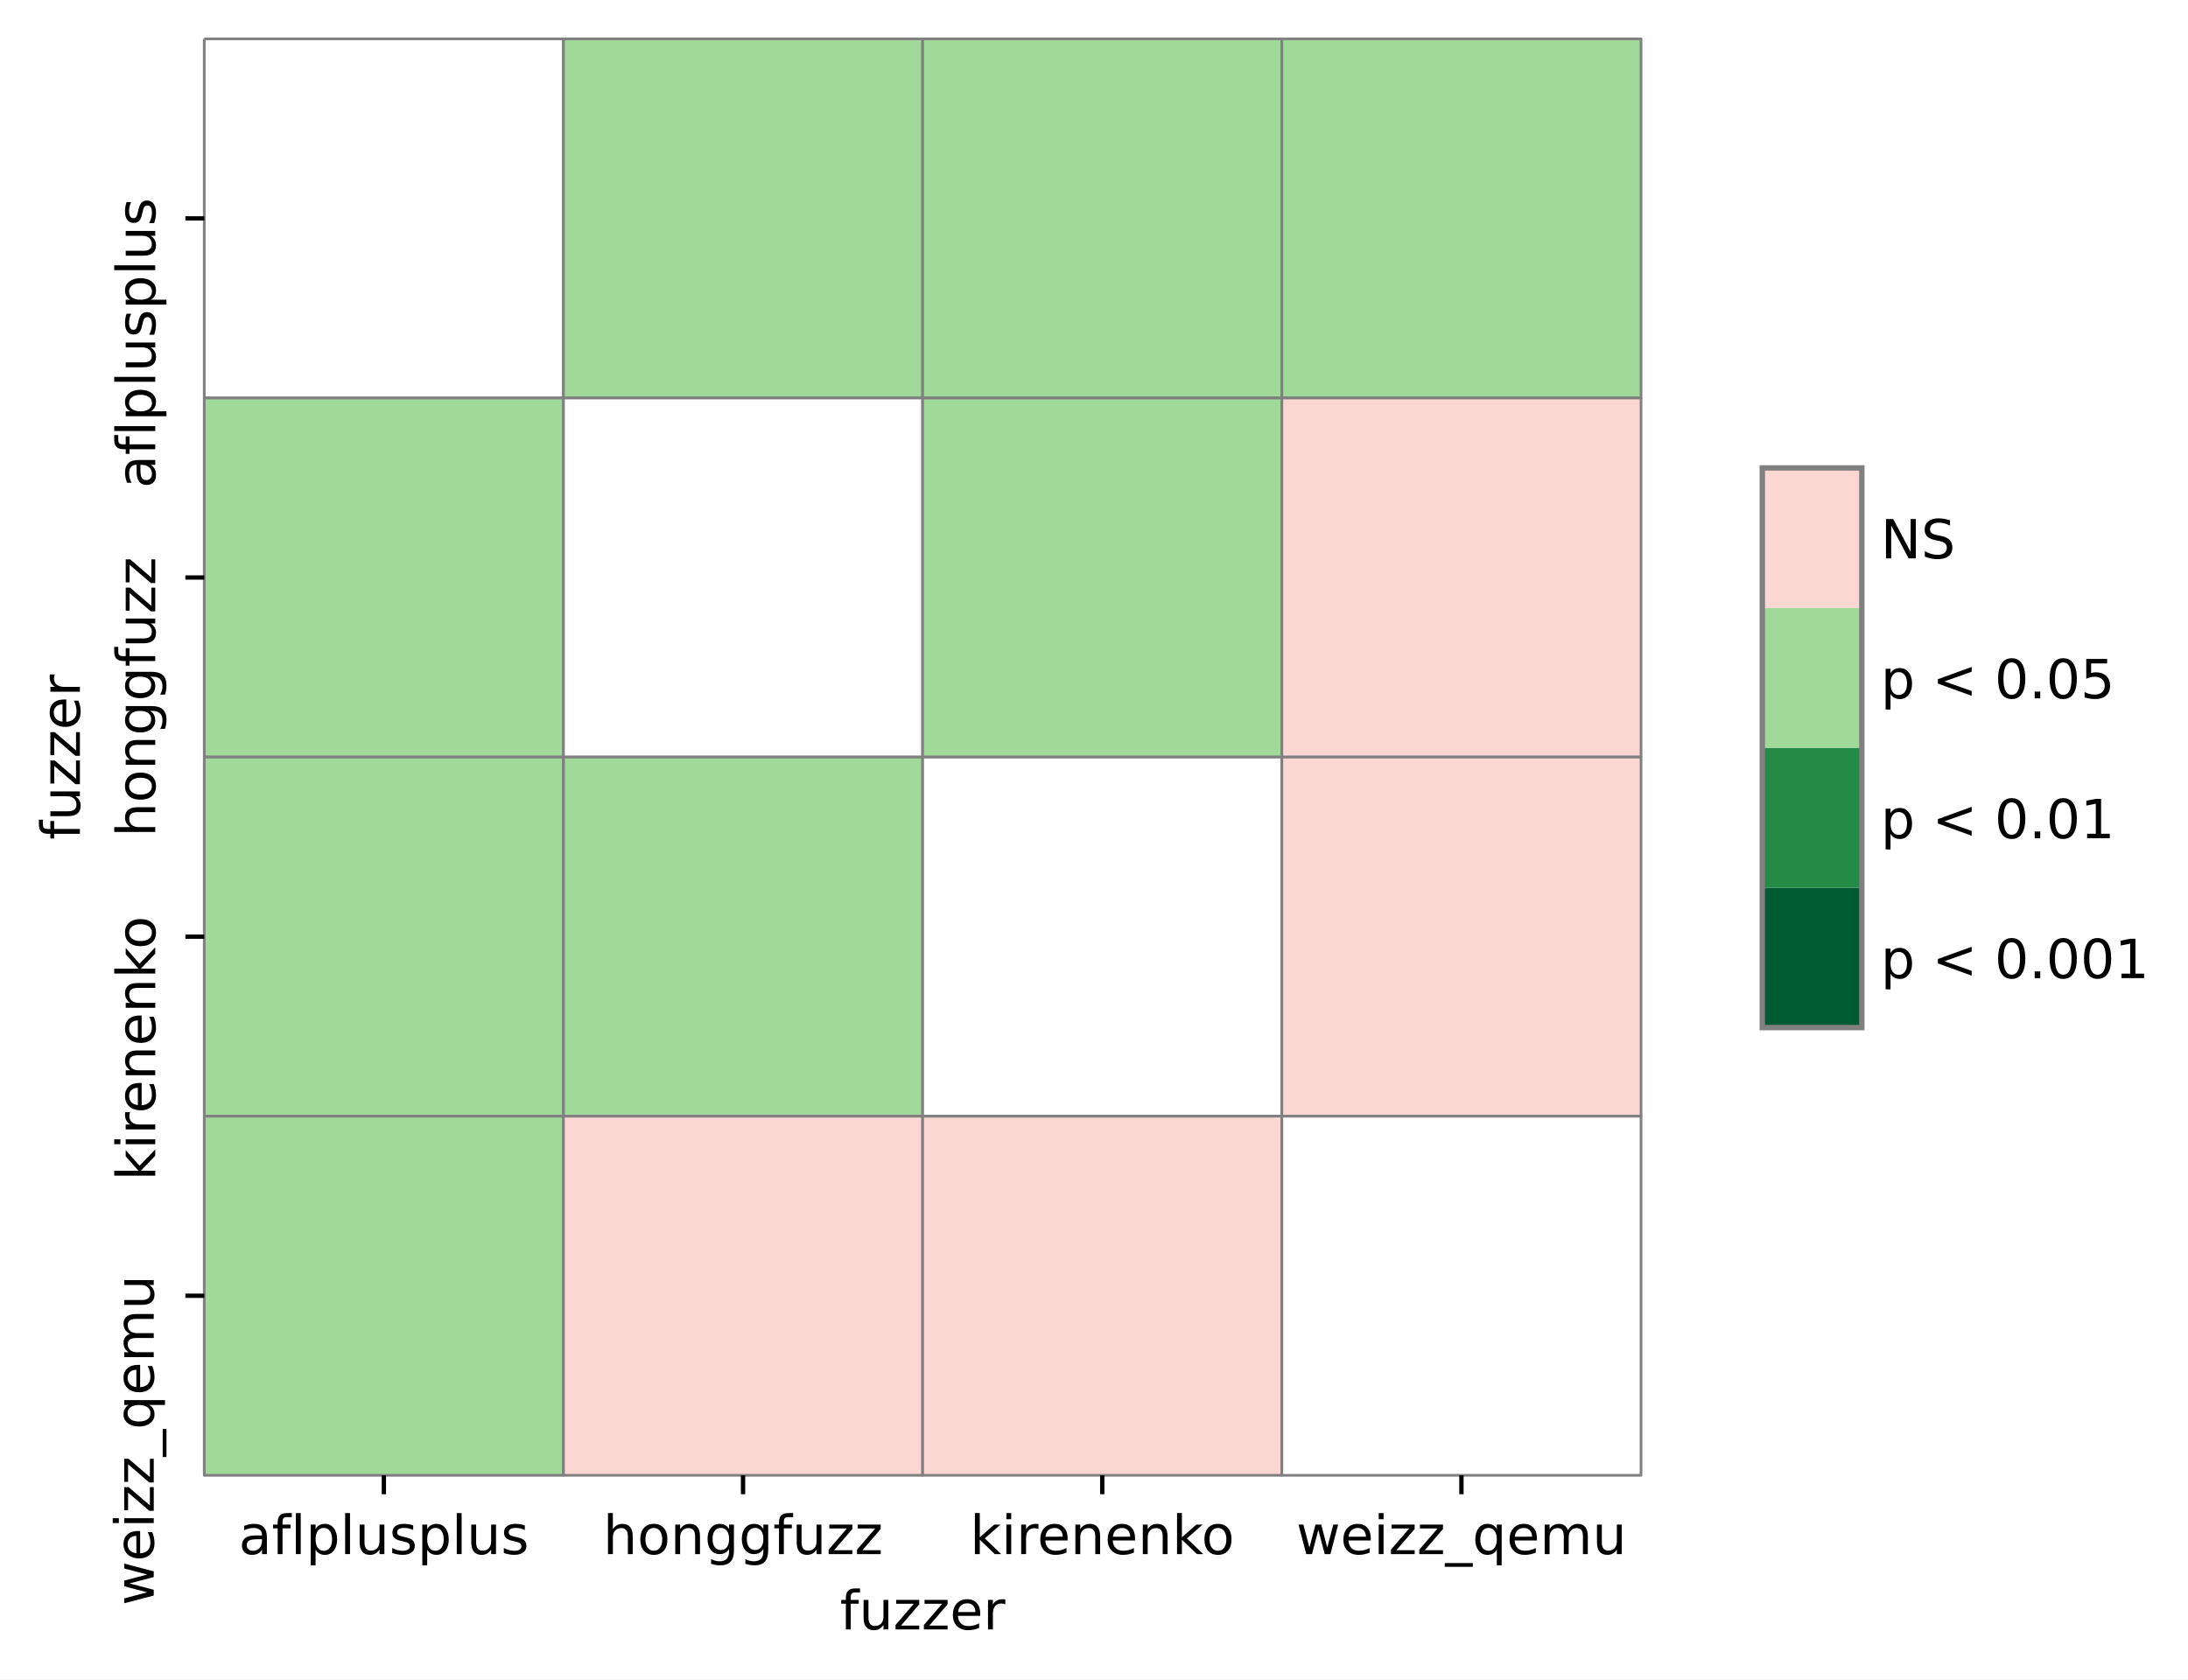
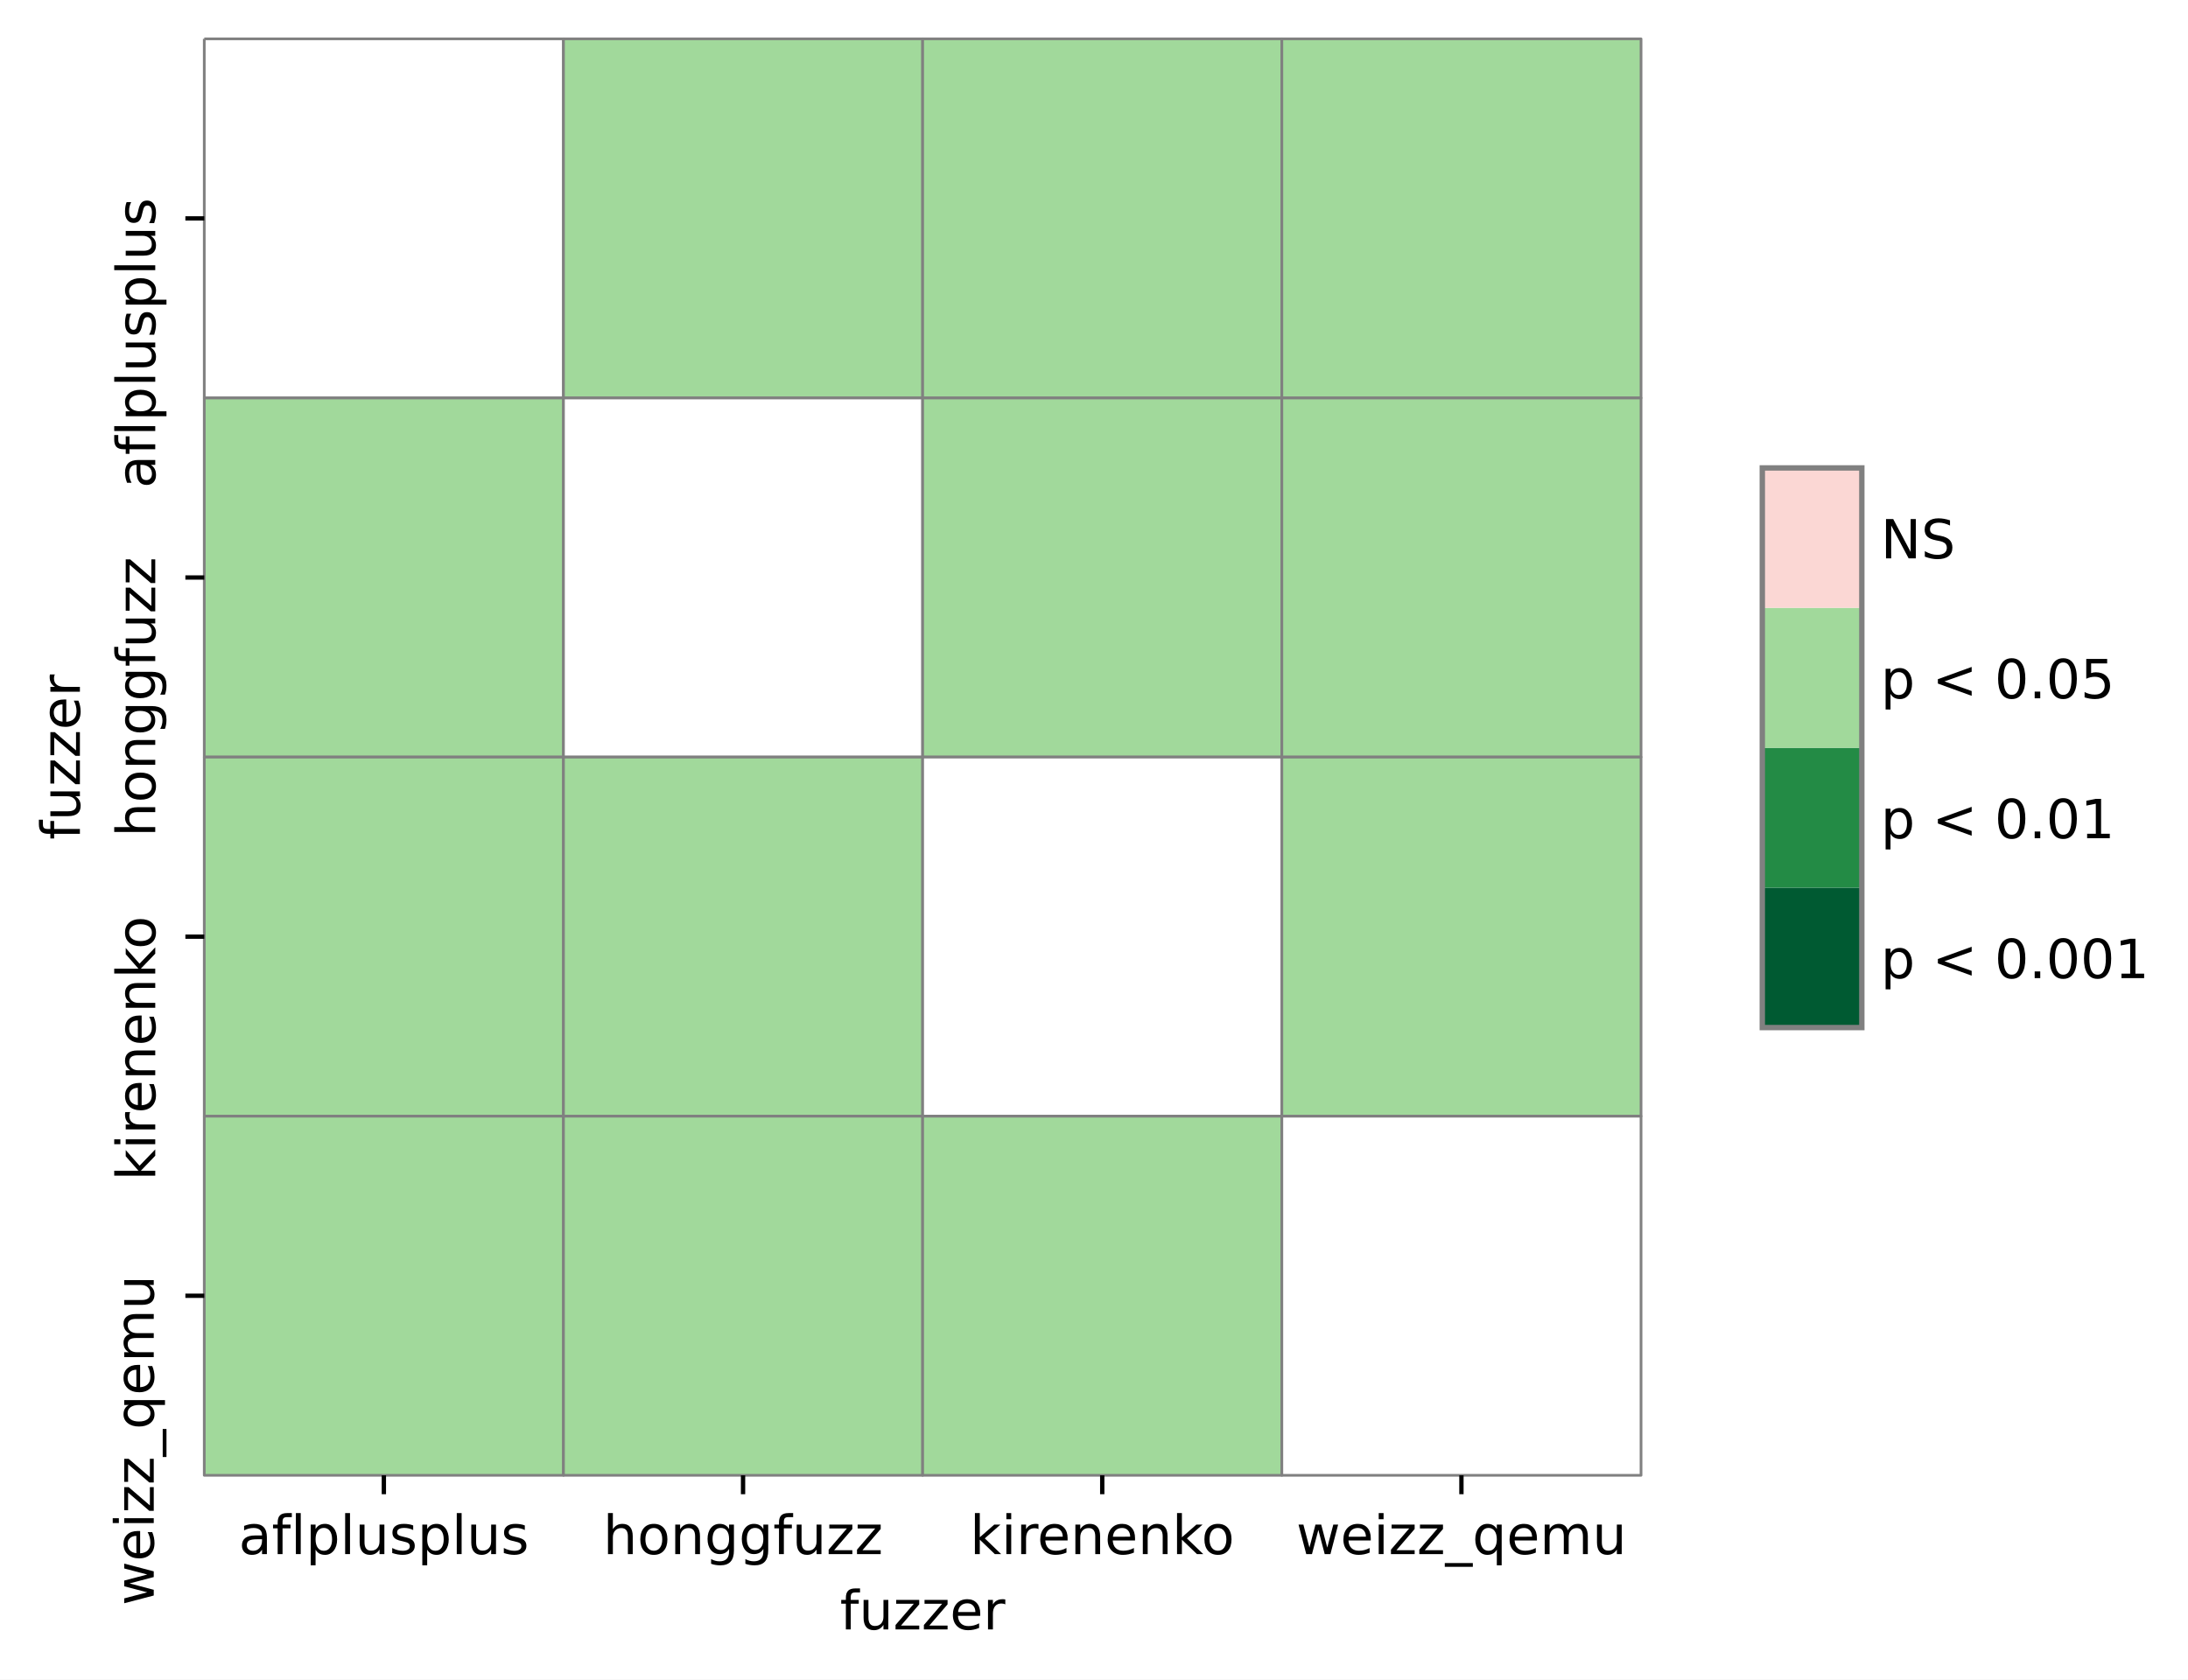
<svg xmlns="http://www.w3.org/2000/svg" xmlns:xlink="http://www.w3.org/1999/xlink" height="311.146pt" version="1.1" viewBox="0 0 405.255 311.146" width="405.255pt">
  <defs>
    <style type="text/css">*{stroke-linecap:butt;stroke-linejoin:round;}</style>
  </defs>
  <g id="figure_1">
    <g id="patch_1">
      <path d="M 0 311.146  L 405.255 311.146  L 405.255 0  L 0 0  z " style="fill:#ffffff;" />
    </g>
    <g id="axes_1">
      <g id="patch_2">
        <path d="M 37.834 273.312  L 303.946 273.312  L 303.946 7.2  L 37.834 7.2  z " style="fill:#ffffff;" />
      </g>
      <g id="QuadMesh_1">
        <path d="M 37.834 7.2  L 104.362 7.2  L 104.362 73.728  L 37.834 73.728  L 37.834 7.2  " style="fill:#ffffff;stroke:#808080;stroke-width:0.5;" />
        <path d="M 104.362 7.2  L 170.89 7.2  L 170.89 73.728  L 104.362 73.728  L 104.362 7.2  " style="fill:#a1d99b;stroke:#808080;stroke-width:0.5;" />
        <path d="M 170.89 7.2  L 237.418 7.2  L 237.418 73.728  L 170.89 73.728  L 170.89 7.2  " style="fill:#a1d99b;stroke:#808080;stroke-width:0.5;" />
        <path d="M 237.418 7.2  L 303.946 7.2  L 303.946 73.728  L 237.418 73.728  L 237.418 7.2  " style="fill:#a1d99b;stroke:#808080;stroke-width:0.5;" />
        <path d="M 37.834 73.728  L 104.362 73.728  L 104.362 140.256  L 37.834 140.256  L 37.834 73.728  " style="fill:#a1d99b;stroke:#808080;stroke-width:0.5;" />
        <path d="M 104.362 73.728  L 170.89 73.728  L 170.89 140.256  L 104.362 140.256  L 104.362 73.728  " style="fill:#ffffff;stroke:#808080;stroke-width:0.5;" />
        <path d="M 170.89 73.728  L 237.418 73.728  L 237.418 140.256  L 170.89 140.256  L 170.89 73.728  " style="fill:#a1d99b;stroke:#808080;stroke-width:0.5;" />
-         <path d="M 237.418 73.728  L 303.946 73.728  L 303.946 140.256  L 237.418 140.256  L 237.418 73.728  " style="fill:#fbd7d4;stroke:#808080;stroke-width:0.5;" />
+         <path d="M 237.418 73.728  L 303.946 73.728  L 303.946 140.256  L 237.418 140.256  L 237.418 73.728  " style="fill:#a1d99b;stroke:#808080;stroke-width:0.5;" />
        <path d="M 37.834 140.256  L 104.362 140.256  L 104.362 206.784  L 37.834 206.784  L 37.834 140.256  " style="fill:#a1d99b;stroke:#808080;stroke-width:0.5;" />
        <path d="M 104.362 140.256  L 170.89 140.256  L 170.89 206.784  L 104.362 206.784  L 104.362 140.256  " style="fill:#a1d99b;stroke:#808080;stroke-width:0.5;" />
        <path d="M 170.89 140.256  L 237.418 140.256  L 237.418 206.784  L 170.89 206.784  L 170.89 140.256  " style="fill:#ffffff;stroke:#808080;stroke-width:0.5;" />
-         <path d="M 237.418 140.256  L 303.946 140.256  L 303.946 206.784  L 237.418 206.784  L 237.418 140.256  " style="fill:#fbd7d4;stroke:#808080;stroke-width:0.5;" />
+         <path d="M 237.418 140.256  L 303.946 140.256  L 303.946 206.784  L 237.418 206.784  L 237.418 140.256  " style="fill:#a1d99b;stroke:#808080;stroke-width:0.5;" />
        <path d="M 37.834 206.784  L 104.362 206.784  L 104.362 273.312  L 37.834 273.312  L 37.834 206.784  " style="fill:#a1d99b;stroke:#808080;stroke-width:0.5;" />
-         <path d="M 104.362 206.784  L 170.89 206.784  L 170.89 273.312  L 104.362 273.312  L 104.362 206.784  " style="fill:#fbd7d4;stroke:#808080;stroke-width:0.5;" />
-         <path d="M 170.89 206.784  L 237.418 206.784  L 237.418 273.312  L 170.89 273.312  L 170.89 206.784  " style="fill:#fbd7d4;stroke:#808080;stroke-width:0.5;" />
+         <path d="M 104.362 206.784  L 170.89 206.784  L 170.89 273.312  L 104.362 273.312  L 104.362 206.784  " style="fill:#a1d99b;stroke:#808080;stroke-width:0.5;" />
+         <path d="M 170.89 206.784  L 237.418 206.784  L 237.418 273.312  L 170.89 273.312  L 170.89 206.784  " style="fill:#a1d99b;stroke:#808080;stroke-width:0.5;" />
        <path d="M 237.418 206.784  L 303.946 206.784  L 303.946 273.312  L 237.418 273.312  L 237.418 206.784  " style="fill:#ffffff;stroke:#808080;stroke-width:0.5;" />
      </g>
      <g id="matplotlib.axis_1">
        <g id="xtick_1">
          <g id="line2d_1">
            <defs>
-               <path d="M 0 0  L 0 3.5  " id="m484d37d1b2" style="stroke:#000000;stroke-width:0.8;" />
+               <path d="M 0 0  L 0 3.5  " id="m79eb525882" style="stroke:#000000;stroke-width:0.8;" />
            </defs>
            <g>
-               <use style="stroke:#000000;stroke-width:0.8;" x="71.098" xlink:href="#m484d37d1b2" y="273.312" />
+               <use style="stroke:#000000;stroke-width:0.8;" x="71.098" xlink:href="#m79eb525882" y="273.312" />
            </g>
          </g>
          <g id="text_1">
            <g transform="translate(44.21166 287.9104)scale(0.1 -0.1)">
              <defs>
                <path d="M 34.281 27.484  Q 23.391 27.484 19.188 25  Q 14.984 22.516 14.984 16.5  Q 14.984 11.719 18.141 8.906  Q 21.297 6.109 26.703 6.109  Q 34.188 6.109 38.703 11.406  Q 43.219 16.703 43.219 25.484  L 43.219 27.484  z M 52.203 31.203  L 52.203 0  L 43.219 0  L 43.219 8.297  Q 40.141 3.328 35.547 0.953  Q 30.953 -1.422 24.312 -1.422  Q 15.922 -1.422 10.953 3.297  Q 6 8.016 6 15.922  Q 6 25.141 12.172 29.828  Q 18.359 34.516 30.609 34.516  L 43.219 34.516  L 43.219 35.406  Q 43.219 41.609 39.141 45  Q 35.062 48.391 27.688 48.391  Q 23 48.391 18.547 47.266  Q 14.109 46.141 10.016 43.891  L 10.016 52.203  Q 14.938 54.109 19.578 55.047  Q 24.219 56 28.609 56  Q 40.484 56 46.344 49.844  Q 52.203 43.703 52.203 31.203  z " id="DejaVuSans-97" />
                <path d="M 37.109 75.984  L 37.109 68.5  L 28.516 68.5  Q 23.688 68.5 21.797 66.547  Q 19.922 64.594 19.922 59.516  L 19.922 54.688  L 34.719 54.688  L 34.719 47.703  L 19.922 47.703  L 19.922 0  L 10.891 0  L 10.891 47.703  L 2.297 47.703  L 2.297 54.688  L 10.891 54.688  L 10.891 58.5  Q 10.891 67.625 15.141 71.797  Q 19.391 75.984 28.609 75.984  z " id="DejaVuSans-102" />
                <path d="M 9.422 75.984  L 18.406 75.984  L 18.406 0  L 9.422 0  z " id="DejaVuSans-108" />
                <path d="M 18.109 8.203  L 18.109 -20.797  L 9.078 -20.797  L 9.078 54.688  L 18.109 54.688  L 18.109 46.391  Q 20.953 51.266 25.266 53.625  Q 29.594 56 35.594 56  Q 45.562 56 51.781 48.094  Q 58.016 40.188 58.016 27.297  Q 58.016 14.406 51.781 6.484  Q 45.562 -1.422 35.594 -1.422  Q 29.594 -1.422 25.266 0.953  Q 20.953 3.328 18.109 8.203  z M 48.688 27.297  Q 48.688 37.203 44.609 42.844  Q 40.531 48.484 33.406 48.484  Q 26.266 48.484 22.188 42.844  Q 18.109 37.203 18.109 27.297  Q 18.109 17.391 22.188 11.75  Q 26.266 6.109 33.406 6.109  Q 40.531 6.109 44.609 11.75  Q 48.688 17.391 48.688 27.297  z " id="DejaVuSans-112" />
                <path d="M 8.5 21.578  L 8.5 54.688  L 17.484 54.688  L 17.484 21.922  Q 17.484 14.156 20.5 10.266  Q 23.531 6.391 29.594 6.391  Q 36.859 6.391 41.078 11.031  Q 45.312 15.672 45.312 23.688  L 45.312 54.688  L 54.297 54.688  L 54.297 0  L 45.312 0  L 45.312 8.406  Q 42.047 3.422 37.719 1  Q 33.406 -1.422 27.688 -1.422  Q 18.266 -1.422 13.375 4.438  Q 8.5 10.297 8.5 21.578  z M 31.109 56  z " id="DejaVuSans-117" />
                <path d="M 44.281 53.078  L 44.281 44.578  Q 40.484 46.531 36.375 47.5  Q 32.281 48.484 27.875 48.484  Q 21.188 48.484 17.844 46.438  Q 14.5 44.391 14.5 40.281  Q 14.5 37.156 16.891 35.375  Q 19.281 33.594 26.516 31.984  L 29.594 31.297  Q 39.156 29.25 43.188 25.516  Q 47.219 21.781 47.219 15.094  Q 47.219 7.469 41.188 3.016  Q 35.156 -1.422 24.609 -1.422  Q 20.219 -1.422 15.453 -0.562  Q 10.688 0.297 5.422 2  L 5.422 11.281  Q 10.406 8.688 15.234 7.391  Q 20.062 6.109 24.812 6.109  Q 31.156 6.109 34.562 8.281  Q 37.984 10.453 37.984 14.406  Q 37.984 18.062 35.516 20.016  Q 33.062 21.969 24.703 23.781  L 21.578 24.516  Q 13.234 26.266 9.516 29.906  Q 5.812 33.547 5.812 39.891  Q 5.812 47.609 11.281 51.797  Q 16.75 56 26.812 56  Q 31.781 56 36.172 55.266  Q 40.578 54.547 44.281 53.078  z " id="DejaVuSans-115" />
              </defs>
              <use xlink:href="#DejaVuSans-97" />
              <use x="61.279" xlink:href="#DejaVuSans-102" />
              <use x="96.484" xlink:href="#DejaVuSans-108" />
              <use x="124.268" xlink:href="#DejaVuSans-112" />
              <use x="187.744" xlink:href="#DejaVuSans-108" />
              <use x="215.527" xlink:href="#DejaVuSans-117" />
              <use x="278.906" xlink:href="#DejaVuSans-115" />
              <use x="331.006" xlink:href="#DejaVuSans-112" />
              <use x="394.482" xlink:href="#DejaVuSans-108" />
              <use x="422.266" xlink:href="#DejaVuSans-117" />
              <use x="485.645" xlink:href="#DejaVuSans-115" />
            </g>
          </g>
        </g>
        <g id="xtick_2">
          <g id="line2d_2">
            <g>
-               <use style="stroke:#000000;stroke-width:0.8;" x="137.626" xlink:href="#m484d37d1b2" y="273.312" />
+               <use style="stroke:#000000;stroke-width:0.8;" x="137.626" xlink:href="#m79eb525882" y="273.312" />
            </g>
          </g>
          <g id="text_2">
            <g transform="translate(111.7037 287.9104)scale(0.1 -0.1)">
              <defs>
                <path d="M 54.891 33.016  L 54.891 0  L 45.906 0  L 45.906 32.719  Q 45.906 40.484 42.875 44.328  Q 39.844 48.188 33.797 48.188  Q 26.516 48.188 22.312 43.547  Q 18.109 38.922 18.109 30.906  L 18.109 0  L 9.078 0  L 9.078 75.984  L 18.109 75.984  L 18.109 46.188  Q 21.344 51.125 25.703 53.562  Q 30.078 56 35.797 56  Q 45.219 56 50.047 50.172  Q 54.891 44.344 54.891 33.016  z " id="DejaVuSans-104" />
                <path d="M 30.609 48.391  Q 23.391 48.391 19.188 42.75  Q 14.984 37.109 14.984 27.297  Q 14.984 17.484 19.156 11.844  Q 23.344 6.203 30.609 6.203  Q 37.797 6.203 41.984 11.859  Q 46.188 17.531 46.188 27.297  Q 46.188 37.016 41.984 42.703  Q 37.797 48.391 30.609 48.391  z M 30.609 56  Q 42.328 56 49.016 48.375  Q 55.719 40.766 55.719 27.297  Q 55.719 13.875 49.016 6.219  Q 42.328 -1.422 30.609 -1.422  Q 18.844 -1.422 12.172 6.219  Q 5.516 13.875 5.516 27.297  Q 5.516 40.766 12.172 48.375  Q 18.844 56 30.609 56  z " id="DejaVuSans-111" />
                <path d="M 54.891 33.016  L 54.891 0  L 45.906 0  L 45.906 32.719  Q 45.906 40.484 42.875 44.328  Q 39.844 48.188 33.797 48.188  Q 26.516 48.188 22.312 43.547  Q 18.109 38.922 18.109 30.906  L 18.109 0  L 9.078 0  L 9.078 54.688  L 18.109 54.688  L 18.109 46.188  Q 21.344 51.125 25.703 53.562  Q 30.078 56 35.797 56  Q 45.219 56 50.047 50.172  Q 54.891 44.344 54.891 33.016  z " id="DejaVuSans-110" />
                <path d="M 45.406 27.984  Q 45.406 37.75 41.375 43.109  Q 37.359 48.484 30.078 48.484  Q 22.859 48.484 18.828 43.109  Q 14.797 37.75 14.797 27.984  Q 14.797 18.266 18.828 12.891  Q 22.859 7.516 30.078 7.516  Q 37.359 7.516 41.375 12.891  Q 45.406 18.266 45.406 27.984  z M 54.391 6.781  Q 54.391 -7.172 48.188 -13.984  Q 42 -20.797 29.203 -20.797  Q 24.469 -20.797 20.266 -20.094  Q 16.062 -19.391 12.109 -17.922  L 12.109 -9.188  Q 16.062 -11.328 19.922 -12.344  Q 23.781 -13.375 27.781 -13.375  Q 36.625 -13.375 41.016 -8.766  Q 45.406 -4.156 45.406 5.172  L 45.406 9.625  Q 42.625 4.781 38.281 2.391  Q 33.938 0 27.875 0  Q 17.828 0 11.672 7.656  Q 5.516 15.328 5.516 27.984  Q 5.516 40.672 11.672 48.328  Q 17.828 56 27.875 56  Q 33.938 56 38.281 53.609  Q 42.625 51.219 45.406 46.391  L 45.406 54.688  L 54.391 54.688  z " id="DejaVuSans-103" />
                <path d="M 5.516 54.688  L 48.188 54.688  L 48.188 46.484  L 14.406 7.172  L 48.188 7.172  L 48.188 0  L 4.297 0  L 4.297 8.203  L 38.094 47.516  L 5.516 47.516  z " id="DejaVuSans-122" />
              </defs>
              <use xlink:href="#DejaVuSans-104" />
              <use x="63.379" xlink:href="#DejaVuSans-111" />
              <use x="124.561" xlink:href="#DejaVuSans-110" />
              <use x="187.939" xlink:href="#DejaVuSans-103" />
              <use x="251.416" xlink:href="#DejaVuSans-103" />
              <use x="314.893" xlink:href="#DejaVuSans-102" />
              <use x="350.098" xlink:href="#DejaVuSans-117" />
              <use x="413.477" xlink:href="#DejaVuSans-122" />
              <use x="465.967" xlink:href="#DejaVuSans-122" />
            </g>
          </g>
        </g>
        <g id="xtick_3">
          <g id="line2d_3">
            <g>
-               <use style="stroke:#000000;stroke-width:0.8;" x="204.154" xlink:href="#m484d37d1b2" y="273.312" />
+               <use style="stroke:#000000;stroke-width:0.8;" x="204.154" xlink:href="#m79eb525882" y="273.312" />
            </g>
          </g>
          <g id="text_3">
            <g transform="translate(179.663 287.9104)scale(0.1 -0.1)">
              <defs>
                <path d="M 9.078 75.984  L 18.109 75.984  L 18.109 31.109  L 44.922 54.688  L 56.391 54.688  L 27.391 29.109  L 57.625 0  L 45.906 0  L 18.109 26.703  L 18.109 0  L 9.078 0  z " id="DejaVuSans-107" />
                <path d="M 9.422 54.688  L 18.406 54.688  L 18.406 0  L 9.422 0  z M 9.422 75.984  L 18.406 75.984  L 18.406 64.594  L 9.422 64.594  z " id="DejaVuSans-105" />
                <path d="M 41.109 46.297  Q 39.594 47.172 37.812 47.578  Q 36.031 48 33.891 48  Q 26.266 48 22.188 43.047  Q 18.109 38.094 18.109 28.812  L 18.109 0  L 9.078 0  L 9.078 54.688  L 18.109 54.688  L 18.109 46.188  Q 20.953 51.172 25.484 53.578  Q 30.031 56 36.531 56  Q 37.453 56 38.578 55.875  Q 39.703 55.766 41.062 55.516  z " id="DejaVuSans-114" />
                <path d="M 56.203 29.594  L 56.203 25.203  L 14.891 25.203  Q 15.484 15.922 20.484 11.062  Q 25.484 6.203 34.422 6.203  Q 39.594 6.203 44.453 7.469  Q 49.312 8.734 54.109 11.281  L 54.109 2.781  Q 49.266 0.734 44.188 -0.344  Q 39.109 -1.422 33.891 -1.422  Q 20.797 -1.422 13.156 6.188  Q 5.516 13.812 5.516 26.812  Q 5.516 40.234 12.766 48.109  Q 20.016 56 32.328 56  Q 43.359 56 49.781 48.891  Q 56.203 41.797 56.203 29.594  z M 47.219 32.234  Q 47.125 39.594 43.094 43.984  Q 39.062 48.391 32.422 48.391  Q 24.906 48.391 20.391 44.141  Q 15.875 39.891 15.188 32.172  z " id="DejaVuSans-101" />
              </defs>
              <use xlink:href="#DejaVuSans-107" />
              <use x="57.91" xlink:href="#DejaVuSans-105" />
              <use x="85.693" xlink:href="#DejaVuSans-114" />
              <use x="124.557" xlink:href="#DejaVuSans-101" />
              <use x="186.08" xlink:href="#DejaVuSans-110" />
              <use x="249.459" xlink:href="#DejaVuSans-101" />
              <use x="310.982" xlink:href="#DejaVuSans-110" />
              <use x="374.361" xlink:href="#DejaVuSans-107" />
              <use x="428.646" xlink:href="#DejaVuSans-111" />
            </g>
          </g>
        </g>
        <g id="xtick_4">
          <g id="line2d_4">
            <g>
-               <use style="stroke:#000000;stroke-width:0.8;" x="270.682" xlink:href="#m484d37d1b2" y="273.312" />
+               <use style="stroke:#000000;stroke-width:0.8;" x="270.682" xlink:href="#m79eb525882" y="273.312" />
            </g>
          </g>
          <g id="text_4">
            <g transform="translate(240.0894 287.9104)scale(0.1 -0.1)">
              <defs>
                <path d="M 4.203 54.688  L 13.188 54.688  L 24.422 12.016  L 35.594 54.688  L 46.188 54.688  L 57.422 12.016  L 68.609 54.688  L 77.594 54.688  L 63.281 0  L 52.688 0  L 40.922 44.828  L 29.109 0  L 18.5 0  z " id="DejaVuSans-119" />
                <path d="M 50.984 -16.609  L 50.984 -23.578  L -0.984 -23.578  L -0.984 -16.609  z " id="DejaVuSans-95" />
                <path d="M 14.797 27.297  Q 14.797 17.391 18.875 11.75  Q 22.953 6.109 30.078 6.109  Q 37.203 6.109 41.297 11.75  Q 45.406 17.391 45.406 27.297  Q 45.406 37.203 41.297 42.844  Q 37.203 48.484 30.078 48.484  Q 22.953 48.484 18.875 42.844  Q 14.797 37.203 14.797 27.297  z M 45.406 8.203  Q 42.578 3.328 38.25 0.953  Q 33.938 -1.422 27.875 -1.422  Q 17.969 -1.422 11.734 6.484  Q 5.516 14.406 5.516 27.297  Q 5.516 40.188 11.734 48.094  Q 17.969 56 27.875 56  Q 33.938 56 38.25 53.625  Q 42.578 51.266 45.406 46.391  L 45.406 54.688  L 54.391 54.688  L 54.391 -20.797  L 45.406 -20.797  z " id="DejaVuSans-113" />
                <path d="M 52 44.188  Q 55.375 50.25 60.062 53.125  Q 64.75 56 71.094 56  Q 79.641 56 84.281 50.016  Q 88.922 44.047 88.922 33.016  L 88.922 0  L 79.891 0  L 79.891 32.719  Q 79.891 40.578 77.094 44.375  Q 74.312 48.188 68.609 48.188  Q 61.625 48.188 57.562 43.547  Q 53.516 38.922 53.516 30.906  L 53.516 0  L 44.484 0  L 44.484 32.719  Q 44.484 40.625 41.703 44.406  Q 38.922 48.188 33.109 48.188  Q 26.219 48.188 22.156 43.531  Q 18.109 38.875 18.109 30.906  L 18.109 0  L 9.078 0  L 9.078 54.688  L 18.109 54.688  L 18.109 46.188  Q 21.188 51.219 25.484 53.609  Q 29.781 56 35.688 56  Q 41.656 56 45.828 52.969  Q 50 49.953 52 44.188  z " id="DejaVuSans-109" />
              </defs>
              <use xlink:href="#DejaVuSans-119" />
              <use x="81.787" xlink:href="#DejaVuSans-101" />
              <use x="143.311" xlink:href="#DejaVuSans-105" />
              <use x="171.094" xlink:href="#DejaVuSans-122" />
              <use x="223.584" xlink:href="#DejaVuSans-122" />
              <use x="276.074" xlink:href="#DejaVuSans-95" />
              <use x="326.074" xlink:href="#DejaVuSans-113" />
              <use x="389.551" xlink:href="#DejaVuSans-101" />
              <use x="451.074" xlink:href="#DejaVuSans-109" />
              <use x="548.486" xlink:href="#DejaVuSans-117" />
            </g>
          </g>
        </g>
        <g id="text_5">
          <g transform="translate(155.581 301.8667)scale(0.1 -0.1)">
            <use xlink:href="#DejaVuSans-102" />
            <use x="35.205" xlink:href="#DejaVuSans-117" />
            <use x="98.584" xlink:href="#DejaVuSans-122" />
            <use x="151.074" xlink:href="#DejaVuSans-122" />
            <use x="203.564" xlink:href="#DejaVuSans-101" />
            <use x="265.088" xlink:href="#DejaVuSans-114" />
          </g>
        </g>
      </g>
      <g id="matplotlib.axis_2">
        <g id="ytick_1">
          <g id="line2d_5">
            <defs>
-               <path d="M 0 0  L -3.5 0  " id="m6bc15ac6a4" style="stroke:#000000;stroke-width:0.8;" />
+               <path d="M 0 0  L -3.5 0  " id="m39fe8cd969" style="stroke:#000000;stroke-width:0.8;" />
            </defs>
            <g>
-               <use style="stroke:#000000;stroke-width:0.8;" x="37.834" xlink:href="#m6bc15ac6a4" y="40.464" />
+               <use style="stroke:#000000;stroke-width:0.8;" x="37.834" xlink:href="#m39fe8cd969" y="40.464" />
            </g>
          </g>
          <g id="text_6">
            <g transform="translate(28.75469 90.43822)rotate(-90)scale(0.1 -0.1)">
              <use xlink:href="#DejaVuSans-97" />
              <use x="61.279" xlink:href="#DejaVuSans-102" />
              <use x="96.484" xlink:href="#DejaVuSans-108" />
              <use x="124.268" xlink:href="#DejaVuSans-112" />
              <use x="187.744" xlink:href="#DejaVuSans-108" />
              <use x="215.527" xlink:href="#DejaVuSans-117" />
              <use x="278.906" xlink:href="#DejaVuSans-115" />
              <use x="331.006" xlink:href="#DejaVuSans-112" />
              <use x="394.482" xlink:href="#DejaVuSans-108" />
              <use x="422.266" xlink:href="#DejaVuSans-117" />
              <use x="485.645" xlink:href="#DejaVuSans-115" />
            </g>
          </g>
        </g>
        <g id="ytick_2">
          <g id="line2d_6">
            <g>
-               <use style="stroke:#000000;stroke-width:0.8;" x="37.834" xlink:href="#m6bc15ac6a4" y="106.992" />
+               <use style="stroke:#000000;stroke-width:0.8;" x="37.834" xlink:href="#m39fe8cd969" y="106.992" />
            </g>
          </g>
          <g id="text_7">
            <g transform="translate(28.75469 155.0381)rotate(-90)scale(0.1 -0.1)">
              <use xlink:href="#DejaVuSans-104" />
              <use x="63.379" xlink:href="#DejaVuSans-111" />
              <use x="124.561" xlink:href="#DejaVuSans-110" />
              <use x="187.939" xlink:href="#DejaVuSans-103" />
              <use x="251.416" xlink:href="#DejaVuSans-103" />
              <use x="314.893" xlink:href="#DejaVuSans-102" />
              <use x="350.098" xlink:href="#DejaVuSans-117" />
              <use x="413.477" xlink:href="#DejaVuSans-122" />
              <use x="465.967" xlink:href="#DejaVuSans-122" />
            </g>
          </g>
        </g>
        <g id="ytick_3">
          <g id="line2d_7">
            <g>
-               <use style="stroke:#000000;stroke-width:0.8;" x="37.834" xlink:href="#m6bc15ac6a4" y="173.52" />
+               <use style="stroke:#000000;stroke-width:0.8;" x="37.834" xlink:href="#m39fe8cd969" y="173.52" />
            </g>
          </g>
          <g id="text_8">
            <g transform="translate(28.75469 218.7036)rotate(-90)scale(0.1 -0.1)">
              <use xlink:href="#DejaVuSans-107" />
              <use x="57.91" xlink:href="#DejaVuSans-105" />
              <use x="85.693" xlink:href="#DejaVuSans-114" />
              <use x="124.557" xlink:href="#DejaVuSans-101" />
              <use x="186.08" xlink:href="#DejaVuSans-110" />
              <use x="249.459" xlink:href="#DejaVuSans-101" />
              <use x="310.982" xlink:href="#DejaVuSans-110" />
              <use x="374.361" xlink:href="#DejaVuSans-107" />
              <use x="428.646" xlink:href="#DejaVuSans-111" />
            </g>
          </g>
        </g>
        <g id="ytick_4">
          <g id="line2d_8">
            <g>
-               <use style="stroke:#000000;stroke-width:0.8;" x="37.834" xlink:href="#m6bc15ac6a4" y="240.048" />
+               <use style="stroke:#000000;stroke-width:0.8;" x="37.834" xlink:href="#m39fe8cd969" y="240.048" />
            </g>
          </g>
          <g id="text_9">
            <g transform="translate(28.47656 297.4347)rotate(-90)scale(0.1 -0.1)">
              <use xlink:href="#DejaVuSans-119" />
              <use x="81.787" xlink:href="#DejaVuSans-101" />
              <use x="143.311" xlink:href="#DejaVuSans-105" />
              <use x="171.094" xlink:href="#DejaVuSans-122" />
              <use x="223.584" xlink:href="#DejaVuSans-122" />
              <use x="276.074" xlink:href="#DejaVuSans-95" />
              <use x="326.074" xlink:href="#DejaVuSans-113" />
              <use x="389.551" xlink:href="#DejaVuSans-101" />
              <use x="451.074" xlink:href="#DejaVuSans-109" />
              <use x="548.486" xlink:href="#DejaVuSans-117" />
            </g>
          </g>
        </g>
        <g id="text_10">
          <g transform="translate(14.79844 155.5654)rotate(-90)scale(0.1 -0.1)">
            <use xlink:href="#DejaVuSans-102" />
            <use x="35.205" xlink:href="#DejaVuSans-117" />
            <use x="98.584" xlink:href="#DejaVuSans-122" />
            <use x="151.074" xlink:href="#DejaVuSans-122" />
            <use x="203.564" xlink:href="#DejaVuSans-101" />
            <use x="265.088" xlink:href="#DejaVuSans-114" />
          </g>
        </g>
      </g>
    </g>
    <g id="axes_2">
      <g id="patch_3">
-         <path clip-path="url(#pe025288c19)" d="M 326.41 190.368  L 326.41 164.448  L 326.41 112.608  L 326.41 86.688  L 344.842 86.688  L 344.842 112.608  L 344.842 164.448  L 344.842 190.368  z " style="fill:#ffffff;stroke:#ffffff;stroke-linejoin:miter;stroke-width:0.01;" />
+         <path clip-path="url(#pc2b130d0d2)" d="M 326.41 190.368  L 326.41 164.448  L 326.41 112.608  L 326.41 86.688  L 344.842 86.688  L 344.842 112.608  L 344.842 164.448  L 344.842 190.368  z " style="fill:#ffffff;stroke:#ffffff;stroke-linejoin:miter;stroke-width:0.01;" />
      </g>
      <g id="QuadMesh_2">
-         <path clip-path="url(#pe025288c19)" d="M 326.41 190.368  L 344.842 190.368  L 344.842 164.448  L 326.41 164.448  L 326.41 190.368  " style="fill:#005a32;" />
-         <path clip-path="url(#pe025288c19)" d="M 326.41 164.448  L 344.842 164.448  L 344.842 138.528  L 326.41 138.528  L 326.41 164.448  " style="fill:#238b45;" />
-         <path clip-path="url(#pe025288c19)" d="M 326.41 138.528  L 344.842 138.528  L 344.842 112.608  L 326.41 112.608  L 326.41 138.528  " style="fill:#a1d99b;" />
-         <path clip-path="url(#pe025288c19)" d="M 326.41 112.608  L 344.842 112.608  L 344.842 86.688  L 326.41 86.688  L 326.41 112.608  " style="fill:#fbd7d4;" />
+         <path clip-path="url(#pc2b130d0d2)" d="M 326.41 190.368  L 344.842 190.368  L 344.842 164.448  L 326.41 164.448  L 326.41 190.368  " style="fill:#005a32;" />
+         <path clip-path="url(#pc2b130d0d2)" d="M 326.41 164.448  L 344.842 164.448  L 344.842 138.528  L 326.41 138.528  L 326.41 164.448  " style="fill:#238b45;" />
+         <path clip-path="url(#pc2b130d0d2)" d="M 326.41 138.528  L 344.842 138.528  L 344.842 112.608  L 326.41 112.608  L 326.41 138.528  " style="fill:#a1d99b;" />
+         <path clip-path="url(#pc2b130d0d2)" d="M 326.41 112.608  L 344.842 112.608  L 344.842 86.688  L 326.41 86.688  L 326.41 112.608  " style="fill:#fbd7d4;" />
      </g>
      <g id="matplotlib.axis_3" />
      <g id="matplotlib.axis_4">
        <g id="ytick_5">
          <g id="line2d_9" />
          <g id="text_11">
            <g transform="translate(348.3424 181.2072)scale(0.1 -0.1)">
              <defs>
                <path id="DejaVuSans-32" />
                <path d="M 73.188 49.219  L 22.797 31.297  L 73.188 13.484  L 73.188 4.594  L 10.594 27.297  L 10.594 35.406  L 73.188 58.109  z " id="DejaVuSans-60" />
                <path d="M 31.781 66.406  Q 24.172 66.406 20.328 58.906  Q 16.5 51.422 16.5 36.375  Q 16.5 21.391 20.328 13.891  Q 24.172 6.391 31.781 6.391  Q 39.453 6.391 43.281 13.891  Q 47.125 21.391 47.125 36.375  Q 47.125 51.422 43.281 58.906  Q 39.453 66.406 31.781 66.406  z M 31.781 74.219  Q 44.047 74.219 50.516 64.516  Q 56.984 54.828 56.984 36.375  Q 56.984 17.969 50.516 8.266  Q 44.047 -1.422 31.781 -1.422  Q 19.531 -1.422 13.062 8.266  Q 6.594 17.969 6.594 36.375  Q 6.594 54.828 13.062 64.516  Q 19.531 74.219 31.781 74.219  z " id="DejaVuSans-48" />
                <path d="M 10.688 12.406  L 21 12.406  L 21 0  L 10.688 0  z " id="DejaVuSans-46" />
                <path d="M 12.406 8.297  L 28.516 8.297  L 28.516 63.922  L 10.984 60.406  L 10.984 69.391  L 28.422 72.906  L 38.281 72.906  L 38.281 8.297  L 54.391 8.297  L 54.391 0  L 12.406 0  z " id="DejaVuSans-49" />
              </defs>
              <use xlink:href="#DejaVuSans-112" />
              <use x="63.477" xlink:href="#DejaVuSans-32" />
              <use x="95.264" xlink:href="#DejaVuSans-60" />
              <use x="179.053" xlink:href="#DejaVuSans-32" />
              <use x="210.84" xlink:href="#DejaVuSans-48" />
              <use x="274.463" xlink:href="#DejaVuSans-46" />
              <use x="306.25" xlink:href="#DejaVuSans-48" />
              <use x="369.873" xlink:href="#DejaVuSans-48" />
              <use x="433.496" xlink:href="#DejaVuSans-49" />
            </g>
          </g>
        </g>
        <g id="ytick_6">
          <g id="line2d_10" />
          <g id="text_12">
            <g transform="translate(348.3424 155.2872)scale(0.1 -0.1)">
              <use xlink:href="#DejaVuSans-112" />
              <use x="63.477" xlink:href="#DejaVuSans-32" />
              <use x="95.264" xlink:href="#DejaVuSans-60" />
              <use x="179.053" xlink:href="#DejaVuSans-32" />
              <use x="210.84" xlink:href="#DejaVuSans-48" />
              <use x="274.463" xlink:href="#DejaVuSans-46" />
              <use x="306.25" xlink:href="#DejaVuSans-48" />
              <use x="369.873" xlink:href="#DejaVuSans-49" />
            </g>
          </g>
        </g>
        <g id="ytick_7">
          <g id="line2d_11" />
          <g id="text_13">
            <g transform="translate(348.3424 129.3672)scale(0.1 -0.1)">
              <defs>
                <path d="M 10.797 72.906  L 49.516 72.906  L 49.516 64.594  L 19.828 64.594  L 19.828 46.734  Q 21.969 47.469 24.109 47.828  Q 26.266 48.188 28.422 48.188  Q 40.625 48.188 47.75 41.5  Q 54.891 34.812 54.891 23.391  Q 54.891 11.625 47.562 5.094  Q 40.234 -1.422 26.906 -1.422  Q 22.312 -1.422 17.547 -0.641  Q 12.797 0.141 7.719 1.703  L 7.719 11.625  Q 12.109 9.234 16.797 8.062  Q 21.484 6.891 26.703 6.891  Q 35.156 6.891 40.078 11.328  Q 45.016 15.766 45.016 23.391  Q 45.016 31 40.078 35.438  Q 35.156 39.891 26.703 39.891  Q 22.75 39.891 18.812 39.016  Q 14.891 38.141 10.797 36.281  z " id="DejaVuSans-53" />
              </defs>
              <use xlink:href="#DejaVuSans-112" />
              <use x="63.477" xlink:href="#DejaVuSans-32" />
              <use x="95.264" xlink:href="#DejaVuSans-60" />
              <use x="179.053" xlink:href="#DejaVuSans-32" />
              <use x="210.84" xlink:href="#DejaVuSans-48" />
              <use x="274.463" xlink:href="#DejaVuSans-46" />
              <use x="306.25" xlink:href="#DejaVuSans-48" />
              <use x="369.873" xlink:href="#DejaVuSans-53" />
            </g>
          </g>
        </g>
        <g id="ytick_8">
          <g id="line2d_12" />
          <g id="text_14">
            <g transform="translate(348.3424 103.4472)scale(0.1 -0.1)">
              <defs>
                <path d="M 9.812 72.906  L 23.094 72.906  L 55.422 11.922  L 55.422 72.906  L 64.984 72.906  L 64.984 0  L 51.703 0  L 19.391 60.984  L 19.391 0  L 9.812 0  z " id="DejaVuSans-78" />
                <path d="M 53.516 70.516  L 53.516 60.891  Q 47.906 63.578 42.922 64.891  Q 37.938 66.219 33.297 66.219  Q 25.25 66.219 20.875 63.094  Q 16.5 59.969 16.5 54.203  Q 16.5 49.359 19.406 46.891  Q 22.312 44.438 30.422 42.922  L 36.375 41.703  Q 47.406 39.594 52.656 34.297  Q 57.906 29 57.906 20.125  Q 57.906 9.516 50.797 4.047  Q 43.703 -1.422 29.984 -1.422  Q 24.812 -1.422 18.969 -0.25  Q 13.141 0.922 6.891 3.219  L 6.891 13.375  Q 12.891 10.016 18.656 8.297  Q 24.422 6.594 29.984 6.594  Q 38.422 6.594 43.016 9.906  Q 47.609 13.234 47.609 19.391  Q 47.609 24.75 44.312 27.781  Q 41.016 30.812 33.5 32.328  L 27.484 33.5  Q 16.453 35.688 11.516 40.375  Q 6.594 45.062 6.594 53.422  Q 6.594 63.094 13.406 68.656  Q 20.219 74.219 32.172 74.219  Q 37.312 74.219 42.625 73.281  Q 47.953 72.359 53.516 70.516  z " id="DejaVuSans-83" />
              </defs>
              <use xlink:href="#DejaVuSans-78" />
              <use x="74.805" xlink:href="#DejaVuSans-83" />
            </g>
          </g>
        </g>
      </g>
      <g id="patch_4">
        <path d="M 326.41 190.368  L 326.41 164.448  L 326.41 112.608  L 326.41 86.688  L 344.842 86.688  L 344.842 112.608  L 344.842 164.448  L 344.842 190.368  z " style="fill:none;stroke:#808080;stroke-linejoin:miter;" />
      </g>
    </g>
  </g>
  <defs>
-     <clipPath id="pe025288c19">
+     <clipPath id="pc2b130d0d2">
      <rect height="103.68" width="18.432" x="326.41" y="86.688" />
    </clipPath>
  </defs>
</svg>
